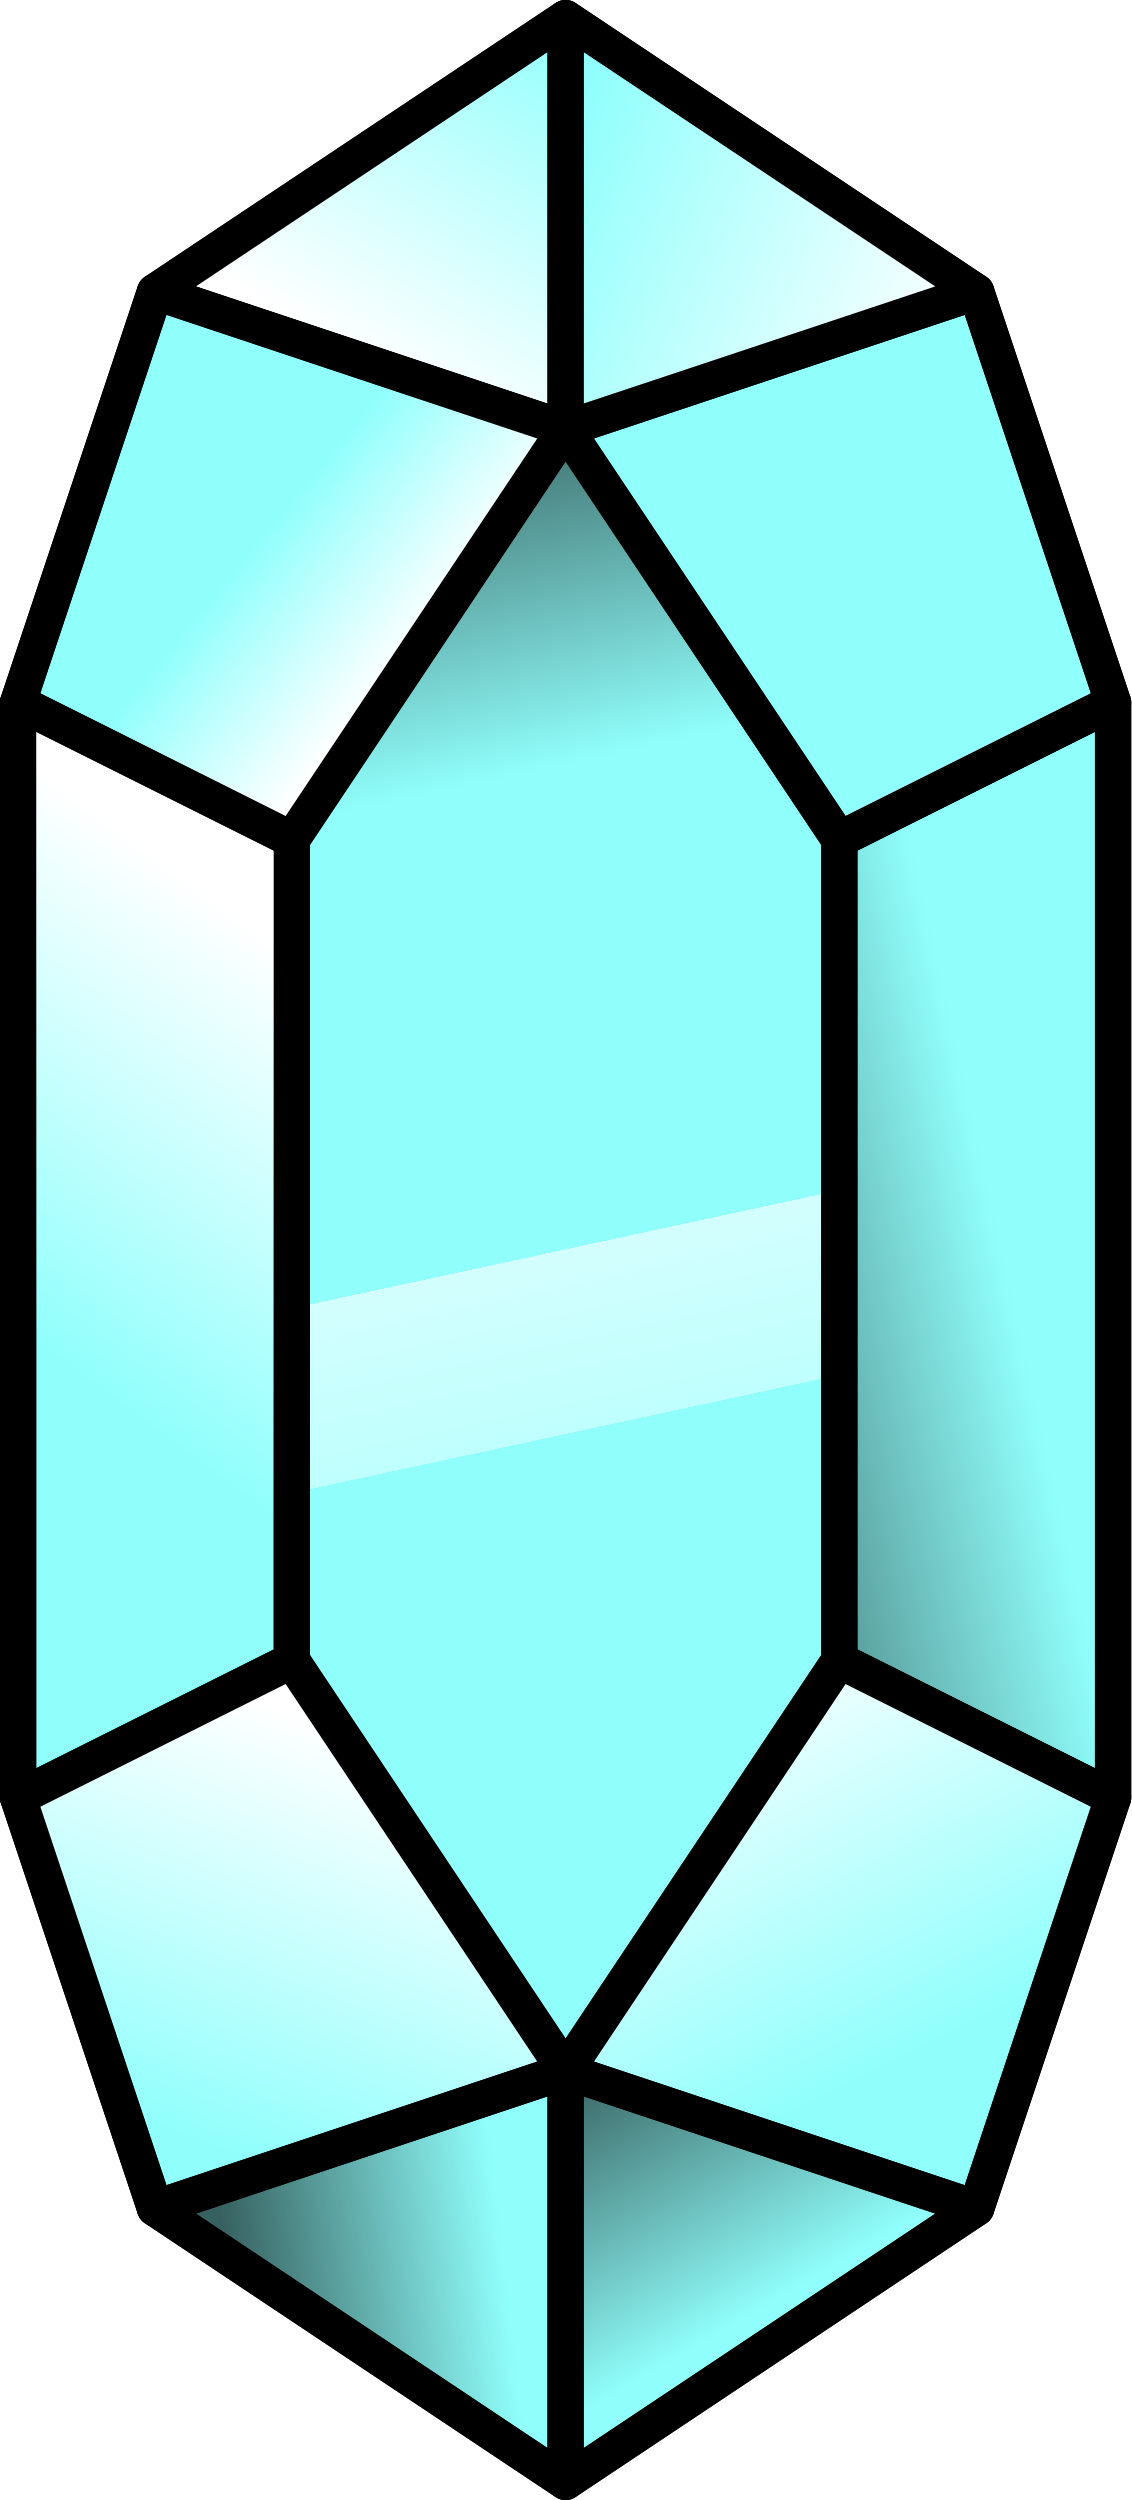
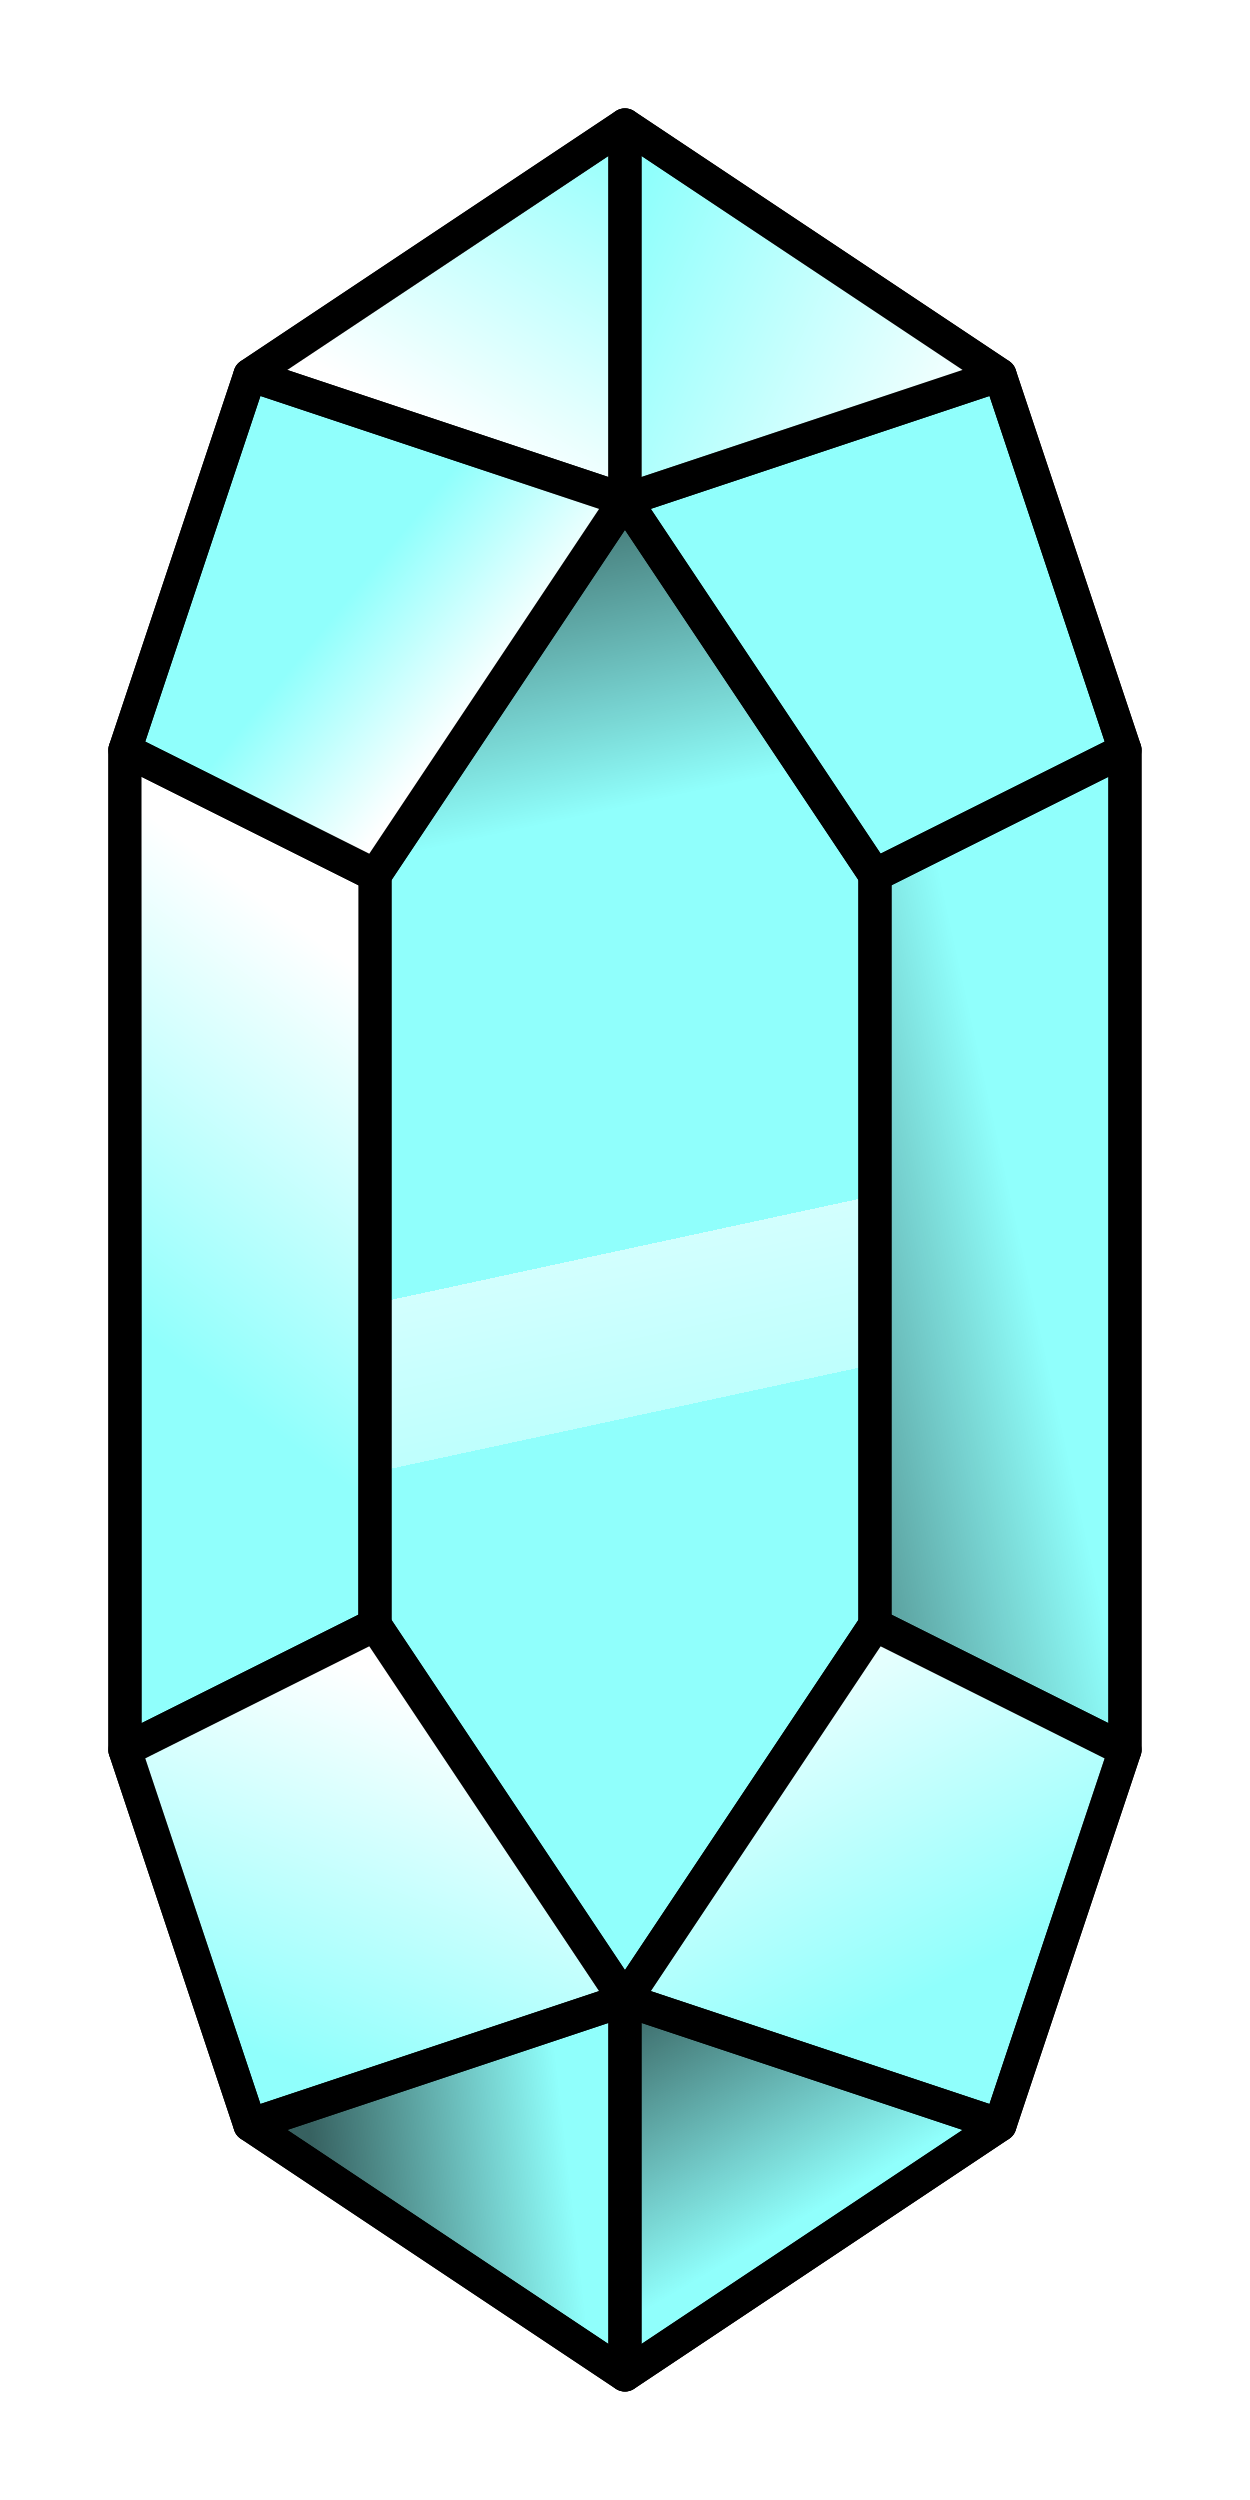
- <svg xmlns="http://www.w3.org/2000/svg" xmlns:xlink="http://www.w3.org/1999/xlink" width="8.265mm" height="18.265mm" viewBox="0 0 8.265 18.265" version="1.1" id="svg1">
+ <svg xmlns="http://www.w3.org/2000/svg" xmlns:xlink="http://www.w3.org/1999/xlink" width="10mm" height="20mm" viewBox="0 0 10 20" version="1.1" id="svg1">
  <defs id="defs1">
-     <linearGradient xlink:href="#linearGradient157" id="linearGradient52" x1="4.89" y1="3.686" x2="7.081" y2="13.839" gradientUnits="userSpaceOnUse" gradientTransform="translate(74.80333,87.76791)" />
+     <linearGradient xlink:href="#linearGradient157" id="linearGradient52" x1="4.89" y1="3.686" x2="7.081" y2="13.839" gradientUnits="userSpaceOnUse" gradientTransform="translate(-0.2645833,-7.9375)" />
    <linearGradient id="linearGradient157">
      <stop style="stop-color:#000000;stop-opacity:0.618;" offset="0" id="stop156" />
      <stop style="stop-color:#000000;stop-opacity:0;" offset="0.263" id="stop158" />
      <stop style="stop-color:#000000;stop-opacity:0;" offset="0.596" id="stop159" />
      <stop style="stop-color:#ffffff;stop-opacity:0.6;" offset="0.596" id="stop160" />
      <stop style="stop-color:#ffffff;stop-opacity:0.415;" offset="0.723" id="stop161" />
      <stop style="stop-color:#000000;stop-opacity:0;" offset="0.723" id="stop162" />
      <stop style="stop-color:#000000;stop-opacity:0;" offset="1" id="stop157" />
    </linearGradient>
-     <linearGradient xlink:href="#linearGradient37" id="linearGradient41" x1="5" y1="1" x2="3.5" y2="3.5" gradientUnits="userSpaceOnUse" gradientTransform="translate(74.80333,87.76791)" />
+     <linearGradient xlink:href="#linearGradient37" id="linearGradient41" x1="5" y1="1" x2="3.5" y2="3.5" gradientUnits="userSpaceOnUse" gradientTransform="translate(-0.2645833,-7.9375)" />
    <linearGradient id="linearGradient37">
      <stop style="stop-color:#ffffff;stop-opacity:0;" offset="0" id="stop37" />
      <stop style="stop-color:#ffffff;stop-opacity:1;" offset="1" id="stop38" />
    </linearGradient>
-     <linearGradient xlink:href="#linearGradient37" id="linearGradient51" x1="0.903" y1="10.496" x2="2.913" y2="7.798" gradientUnits="userSpaceOnUse" gradientTransform="translate(74.80333,87.76791)" />
-     <linearGradient xlink:href="#linearGradient53" id="linearGradient50" x1="5.391" y1="10.496" x2="8.159" y2="9.883" gradientUnits="userSpaceOnUse" gradientTransform="translate(74.80333,87.76791)" />
+     <linearGradient xlink:href="#linearGradient37" id="linearGradient51" x1="0.903" y1="10.496" x2="2.913" y2="7.798" gradientUnits="userSpaceOnUse" gradientTransform="translate(-0.2645833,-7.9375)" />
+     <linearGradient xlink:href="#linearGradient53" id="linearGradient50" x1="5.391" y1="10.496" x2="8.159" y2="9.883" gradientUnits="userSpaceOnUse" gradientTransform="translate(-0.2645833,-7.9375)" />
    <linearGradient id="linearGradient53">
      <stop style="stop-color:#000000;stop-opacity:0.618;" offset="0" id="stop52" />
      <stop style="stop-color:#000000;stop-opacity:0;" offset="1" id="stop53" />
    </linearGradient>
-     <linearGradient xlink:href="#linearGradient37" id="linearGradient49" x1="2.811" y1="4.752" x2="3.881" y2="5.631" gradientUnits="userSpaceOnUse" gradientTransform="translate(74.80333,87.76791)" />
-     <linearGradient xlink:href="#linearGradient53" id="linearGradient48" x1="4.348" y1="11.507" x2="5.536" y2="8.841" gradientUnits="userSpaceOnUse" gradientTransform="translate(74.80333,87.76791)" />
-     <linearGradient xlink:href="#linearGradient37" id="linearGradient47" x1="1.946" y1="16.374" x2="3.04" y2="13.391" gradientUnits="userSpaceOnUse" gradientTransform="translate(74.80333,87.76791)" />
-     <linearGradient xlink:href="#linearGradient37" id="linearGradient46" x1="7.413" y1="15.931" x2="5.947" y2="12.949" gradientUnits="userSpaceOnUse" gradientTransform="translate(74.80333,87.76791)" />
-     <linearGradient xlink:href="#linearGradient53" id="linearGradient45" x1="2.483" y1="17.101" x2="4.493" y2="16.867" gradientUnits="userSpaceOnUse" gradientTransform="translate(74.80333,87.76791)" />
-     <linearGradient xlink:href="#linearGradient53" id="linearGradient44" x1="5.011" y1="15.994" x2="6.137" y2="17.91" gradientUnits="userSpaceOnUse" gradientTransform="translate(74.80333,87.76791)" />
-     <linearGradient xlink:href="#linearGradient37" id="linearGradient40" gradientUnits="userSpaceOnUse" x1="5.009" y1="1.836" x2="7.991" y2="3.164" gradientTransform="translate(74.80333,87.76791)" />
+     <linearGradient xlink:href="#linearGradient37" id="linearGradient49" x1="2.811" y1="4.752" x2="3.881" y2="5.631" gradientUnits="userSpaceOnUse" gradientTransform="translate(-0.2645833,-7.9375)" />
+     <linearGradient xlink:href="#linearGradient53" id="linearGradient48" x1="4.348" y1="11.507" x2="5.536" y2="8.841" gradientUnits="userSpaceOnUse" gradientTransform="translate(-0.2645833,-7.9375)" />
+     <linearGradient xlink:href="#linearGradient37" id="linearGradient47" x1="1.946" y1="16.374" x2="3.04" y2="13.391" gradientUnits="userSpaceOnUse" gradientTransform="translate(-0.2645833,-7.9375)" />
+     <linearGradient xlink:href="#linearGradient37" id="linearGradient46" x1="7.413" y1="15.931" x2="5.947" y2="12.949" gradientUnits="userSpaceOnUse" gradientTransform="translate(-0.2645833,-7.9375)" />
+     <linearGradient xlink:href="#linearGradient53" id="linearGradient45" x1="2.483" y1="17.101" x2="4.493" y2="16.867" gradientUnits="userSpaceOnUse" gradientTransform="translate(-0.2645833,-7.9375)" />
+     <linearGradient xlink:href="#linearGradient53" id="linearGradient44" x1="5.011" y1="15.994" x2="6.137" y2="17.91" gradientUnits="userSpaceOnUse" gradientTransform="translate(-0.2645833,-7.9375)" />
+     <linearGradient xlink:href="#linearGradient37" id="linearGradient40" gradientUnits="userSpaceOnUse" x1="5.009" y1="1.836" x2="7.991" y2="3.164" gradientTransform="translate(-0.2645833,-7.9375)" />
  </defs>
-   <g id="layer1" transform="translate(-75.67083,-88.63542)">
-     <path style="fill:#90fffc;fill-opacity:1;stroke:#000000;stroke-width:0.265;stroke-linecap:round;stroke-linejoin:round;stroke-dasharray:none;stroke-opacity:1" d="m 79.803,88.768 -3,2 -1,3 v 8 l 1,3 3,2 3,-2 1,-3 v -8 l -1,-3 z" id="path1" />
-     <path style="fill:url(#linearGradient52);fill-opacity:1;stroke:#000000;stroke-width:0.265;stroke-linecap:round;stroke-linejoin:round;stroke-dasharray:none;stroke-opacity:1" d="m 77.803,94.768 v 6 l 2,3 2,-3 v -6 l -2,-3 z" id="path2" />
-     <path style="fill:url(#linearGradient41);fill-opacity:1;stroke:#000000;stroke-width:0.265;stroke-linecap:round;stroke-linejoin:round;stroke-dasharray:none;stroke-opacity:1" d="m 79.803,88.768 v 3 l -3,-1 z" id="path5" />
-     <path style="fill:url(#linearGradient51);fill-opacity:1;stroke:#000000;stroke-width:0.265;stroke-linecap:round;stroke-linejoin:round;stroke-dasharray:none;stroke-opacity:1" d="m 77.803,100.768 -2,1 v -8 l 2,1 z" id="path8" />
-     <path style="fill:url(#linearGradient50);fill-opacity:1;stroke:#000000;stroke-width:0.265;stroke-linecap:round;stroke-linejoin:round;stroke-dasharray:none;stroke-opacity:1" d="m 81.803,100.768 2,1 v -8 l -2,1 z" id="path8-7" />
-     <path style="fill:url(#linearGradient49);fill-opacity:1;stroke:#000000;stroke-width:0.265;stroke-linecap:round;stroke-linejoin:round;stroke-dasharray:none;stroke-opacity:1" d="m 79.803,91.768 -3,-1 -1,3 2,1 z" id="path9" />
-     <path style="fill:url(#linearGradient48);fill-opacity:1;stroke:#000000;stroke-width:0.265;stroke-linecap:round;stroke-linejoin:round;stroke-dasharray:none;stroke-opacity:1" d="m 79.803,91.768 3,-1 1,3 -2,1 z" id="path9-0" />
-     <path style="fill:url(#linearGradient47);fill-opacity:1;stroke:#000000;stroke-width:0.265;stroke-linecap:round;stroke-linejoin:round;stroke-dasharray:none;stroke-opacity:1" d="m 77.803,100.768 -2,1 1,3 3,-1 z" id="path10" />
-     <path style="fill:url(#linearGradient46);fill-opacity:1;stroke:#000000;stroke-width:0.265;stroke-linecap:round;stroke-linejoin:round;stroke-dasharray:none;stroke-opacity:1" d="m 81.803,100.768 2,1 -1,3 -3,-1 z" id="path10-4" />
-     <path style="fill:url(#linearGradient45);fill-opacity:1;stroke:#000000;stroke-width:0.265;stroke-linecap:round;stroke-linejoin:round;stroke-dasharray:none;stroke-opacity:1" d="m 76.803,104.768 3,2 v -3 z" id="path11" />
-     <path style="fill:url(#linearGradient44);fill-opacity:1;stroke:#000000;stroke-width:0.265;stroke-linecap:round;stroke-linejoin:round;stroke-dasharray:none;stroke-opacity:1" d="m 82.803,104.768 -3,2 v -3 z" id="path12" />
-     <path style="fill:url(#linearGradient40);fill-opacity:1;stroke:#000000;stroke-width:0.265;stroke-linecap:round;stroke-linejoin:round;stroke-dasharray:none;stroke-opacity:1" d="m 79.803,88.768 3,2 -3,1 z" id="path37" />
+   <g id="layer1">
+     <g id="g1" transform="translate(0.2645833,7.9375)">
+       <rect style="fill:none;fill-opacity:1;stroke:none;stroke-width:0.265;stroke-linecap:round;stroke-linejoin:round;stroke-dasharray:none;stroke-opacity:1" id="rect247" width="10" height="10" x="-0.265" y="-7.938" />
+       <rect style="fill:none;fill-opacity:1;stroke:none;stroke-width:0.265;stroke-linecap:round;stroke-linejoin:round;stroke-dasharray:none;stroke-opacity:1" id="rect247-4" width="10" height="10" x="-0.265" y="2.062" />
+       <path style="fill:#90fffc;fill-opacity:1;stroke:#000000;stroke-width:0.265;stroke-linecap:round;stroke-linejoin:round;stroke-dasharray:none;stroke-opacity:1" d="m 4.735,-6.937 -3,2 -1,3 V 6.062 l 1,3 3,2 3,-2 1,-3 v -8 l -1,-3 z" id="path1" />
+       <path style="fill:url(#linearGradient52);fill-opacity:1;stroke:#000000;stroke-width:0.265;stroke-linecap:round;stroke-linejoin:round;stroke-dasharray:none;stroke-opacity:1" d="M 2.735,-0.937 V 5.062 l 2,3 2,-3 v -6 l -2,-3 z" id="path2" />
+       <path style="fill:url(#linearGradient41);fill-opacity:1;stroke:#000000;stroke-width:0.265;stroke-linecap:round;stroke-linejoin:round;stroke-dasharray:none;stroke-opacity:1" d="m 4.735,-6.938 v 3 l -3,-1 z" id="path5" />
+       <path style="fill:url(#linearGradient51);fill-opacity:1;stroke:#000000;stroke-width:0.265;stroke-linecap:round;stroke-linejoin:round;stroke-dasharray:none;stroke-opacity:1" d="m 2.735,5.062 -2,1 v -8 l 2,1 z" id="path8" />
+       <path style="fill:url(#linearGradient50);fill-opacity:1;stroke:#000000;stroke-width:0.265;stroke-linecap:round;stroke-linejoin:round;stroke-dasharray:none;stroke-opacity:1" d="m 6.735,5.062 2,1 v -8 l -2,1 z" id="path8-7" />
+       <path style="fill:url(#linearGradient49);fill-opacity:1;stroke:#000000;stroke-width:0.265;stroke-linecap:round;stroke-linejoin:round;stroke-dasharray:none;stroke-opacity:1" d="m 4.735,-3.937 -3,-1 -1,3 2,1 z" id="path9" />
+       <path style="fill:url(#linearGradient48);fill-opacity:1;stroke:#000000;stroke-width:0.265;stroke-linecap:round;stroke-linejoin:round;stroke-dasharray:none;stroke-opacity:1" d="m 4.735,-3.937 3,-1 1,3 -2,1 z" id="path9-0" />
+       <path style="fill:url(#linearGradient47);fill-opacity:1;stroke:#000000;stroke-width:0.265;stroke-linecap:round;stroke-linejoin:round;stroke-dasharray:none;stroke-opacity:1" d="m 2.735,5.062 -2,1 1,3 3,-1 z" id="path10" />
+       <path style="fill:url(#linearGradient46);fill-opacity:1;stroke:#000000;stroke-width:0.265;stroke-linecap:round;stroke-linejoin:round;stroke-dasharray:none;stroke-opacity:1" d="m 6.735,5.062 2,1 -1,3 -3,-1 z" id="path10-4" />
+       <path style="fill:url(#linearGradient45);fill-opacity:1;stroke:#000000;stroke-width:0.265;stroke-linecap:round;stroke-linejoin:round;stroke-dasharray:none;stroke-opacity:1" d="m 1.735,9.062 3,2 v -3 z" id="path11" />
+       <path style="fill:url(#linearGradient44);fill-opacity:1;stroke:#000000;stroke-width:0.265;stroke-linecap:round;stroke-linejoin:round;stroke-dasharray:none;stroke-opacity:1" d="m 7.735,9.062 -3,2 v -3 z" id="path12" />
+       <path style="fill:url(#linearGradient40);fill-opacity:1;stroke:#000000;stroke-width:0.265;stroke-linecap:round;stroke-linejoin:round;stroke-dasharray:none;stroke-opacity:1" d="m 4.735,-6.938 3,2 -3,1 z" id="path37" />
+     </g>
  </g>
</svg>
